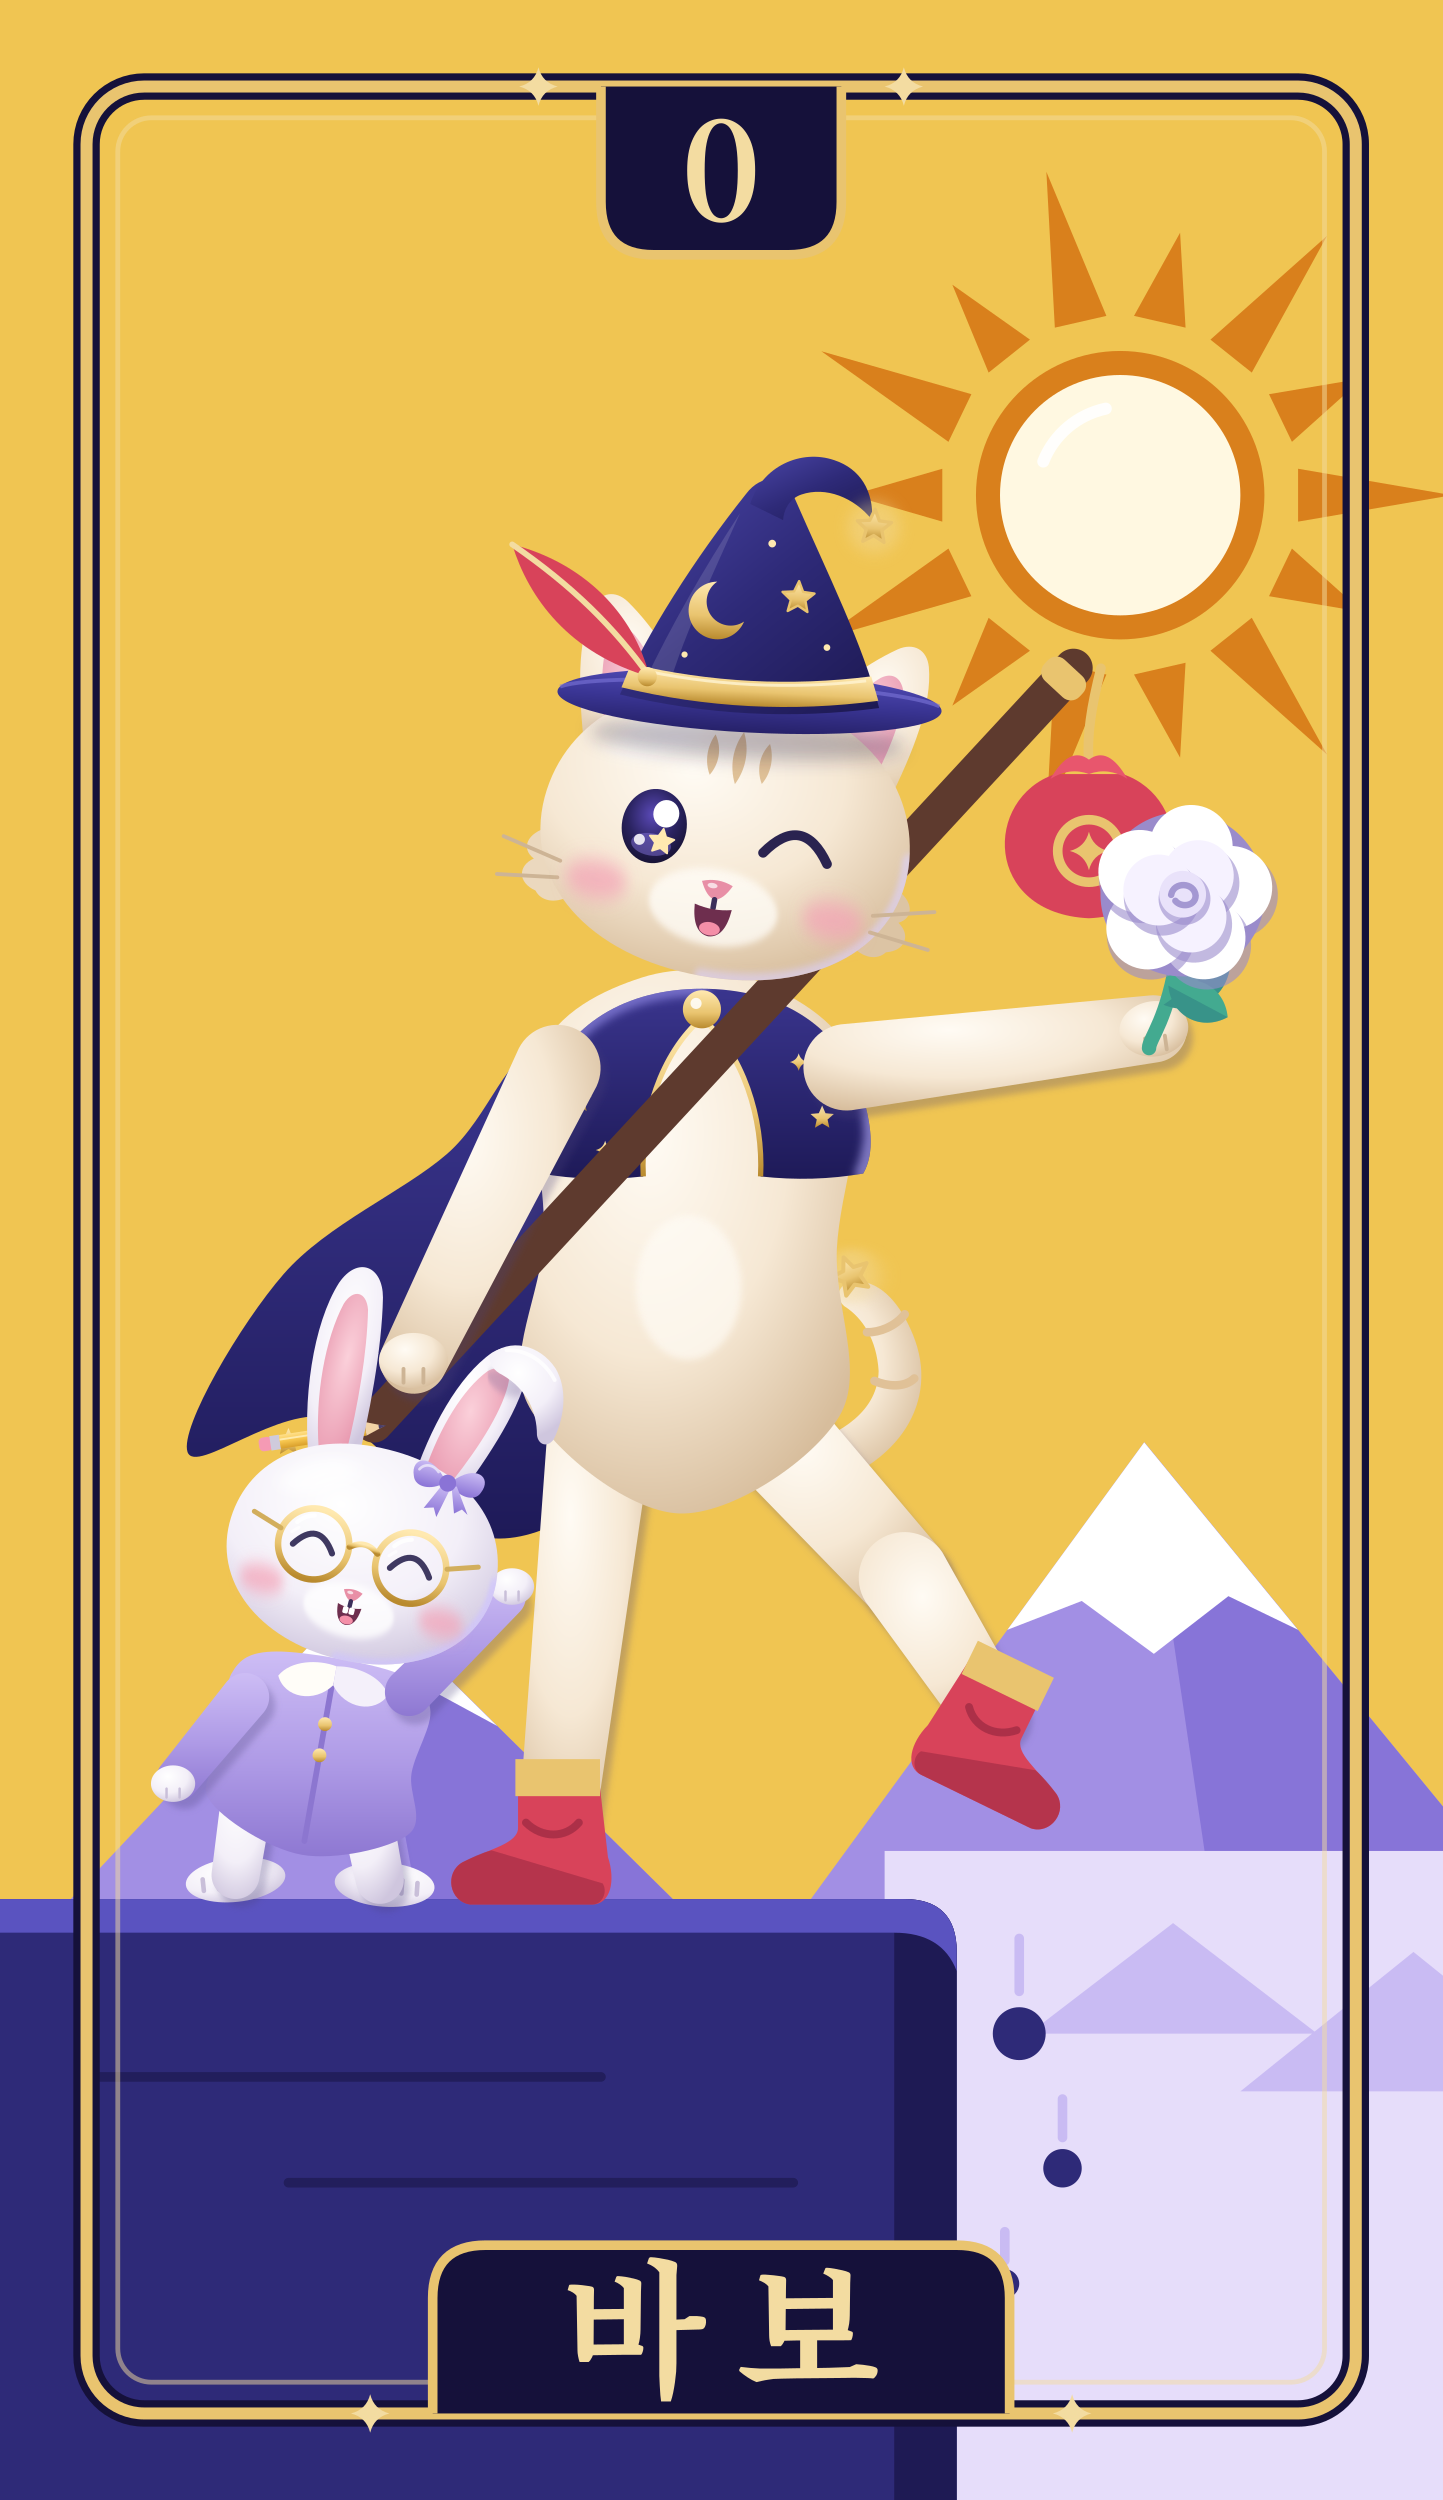
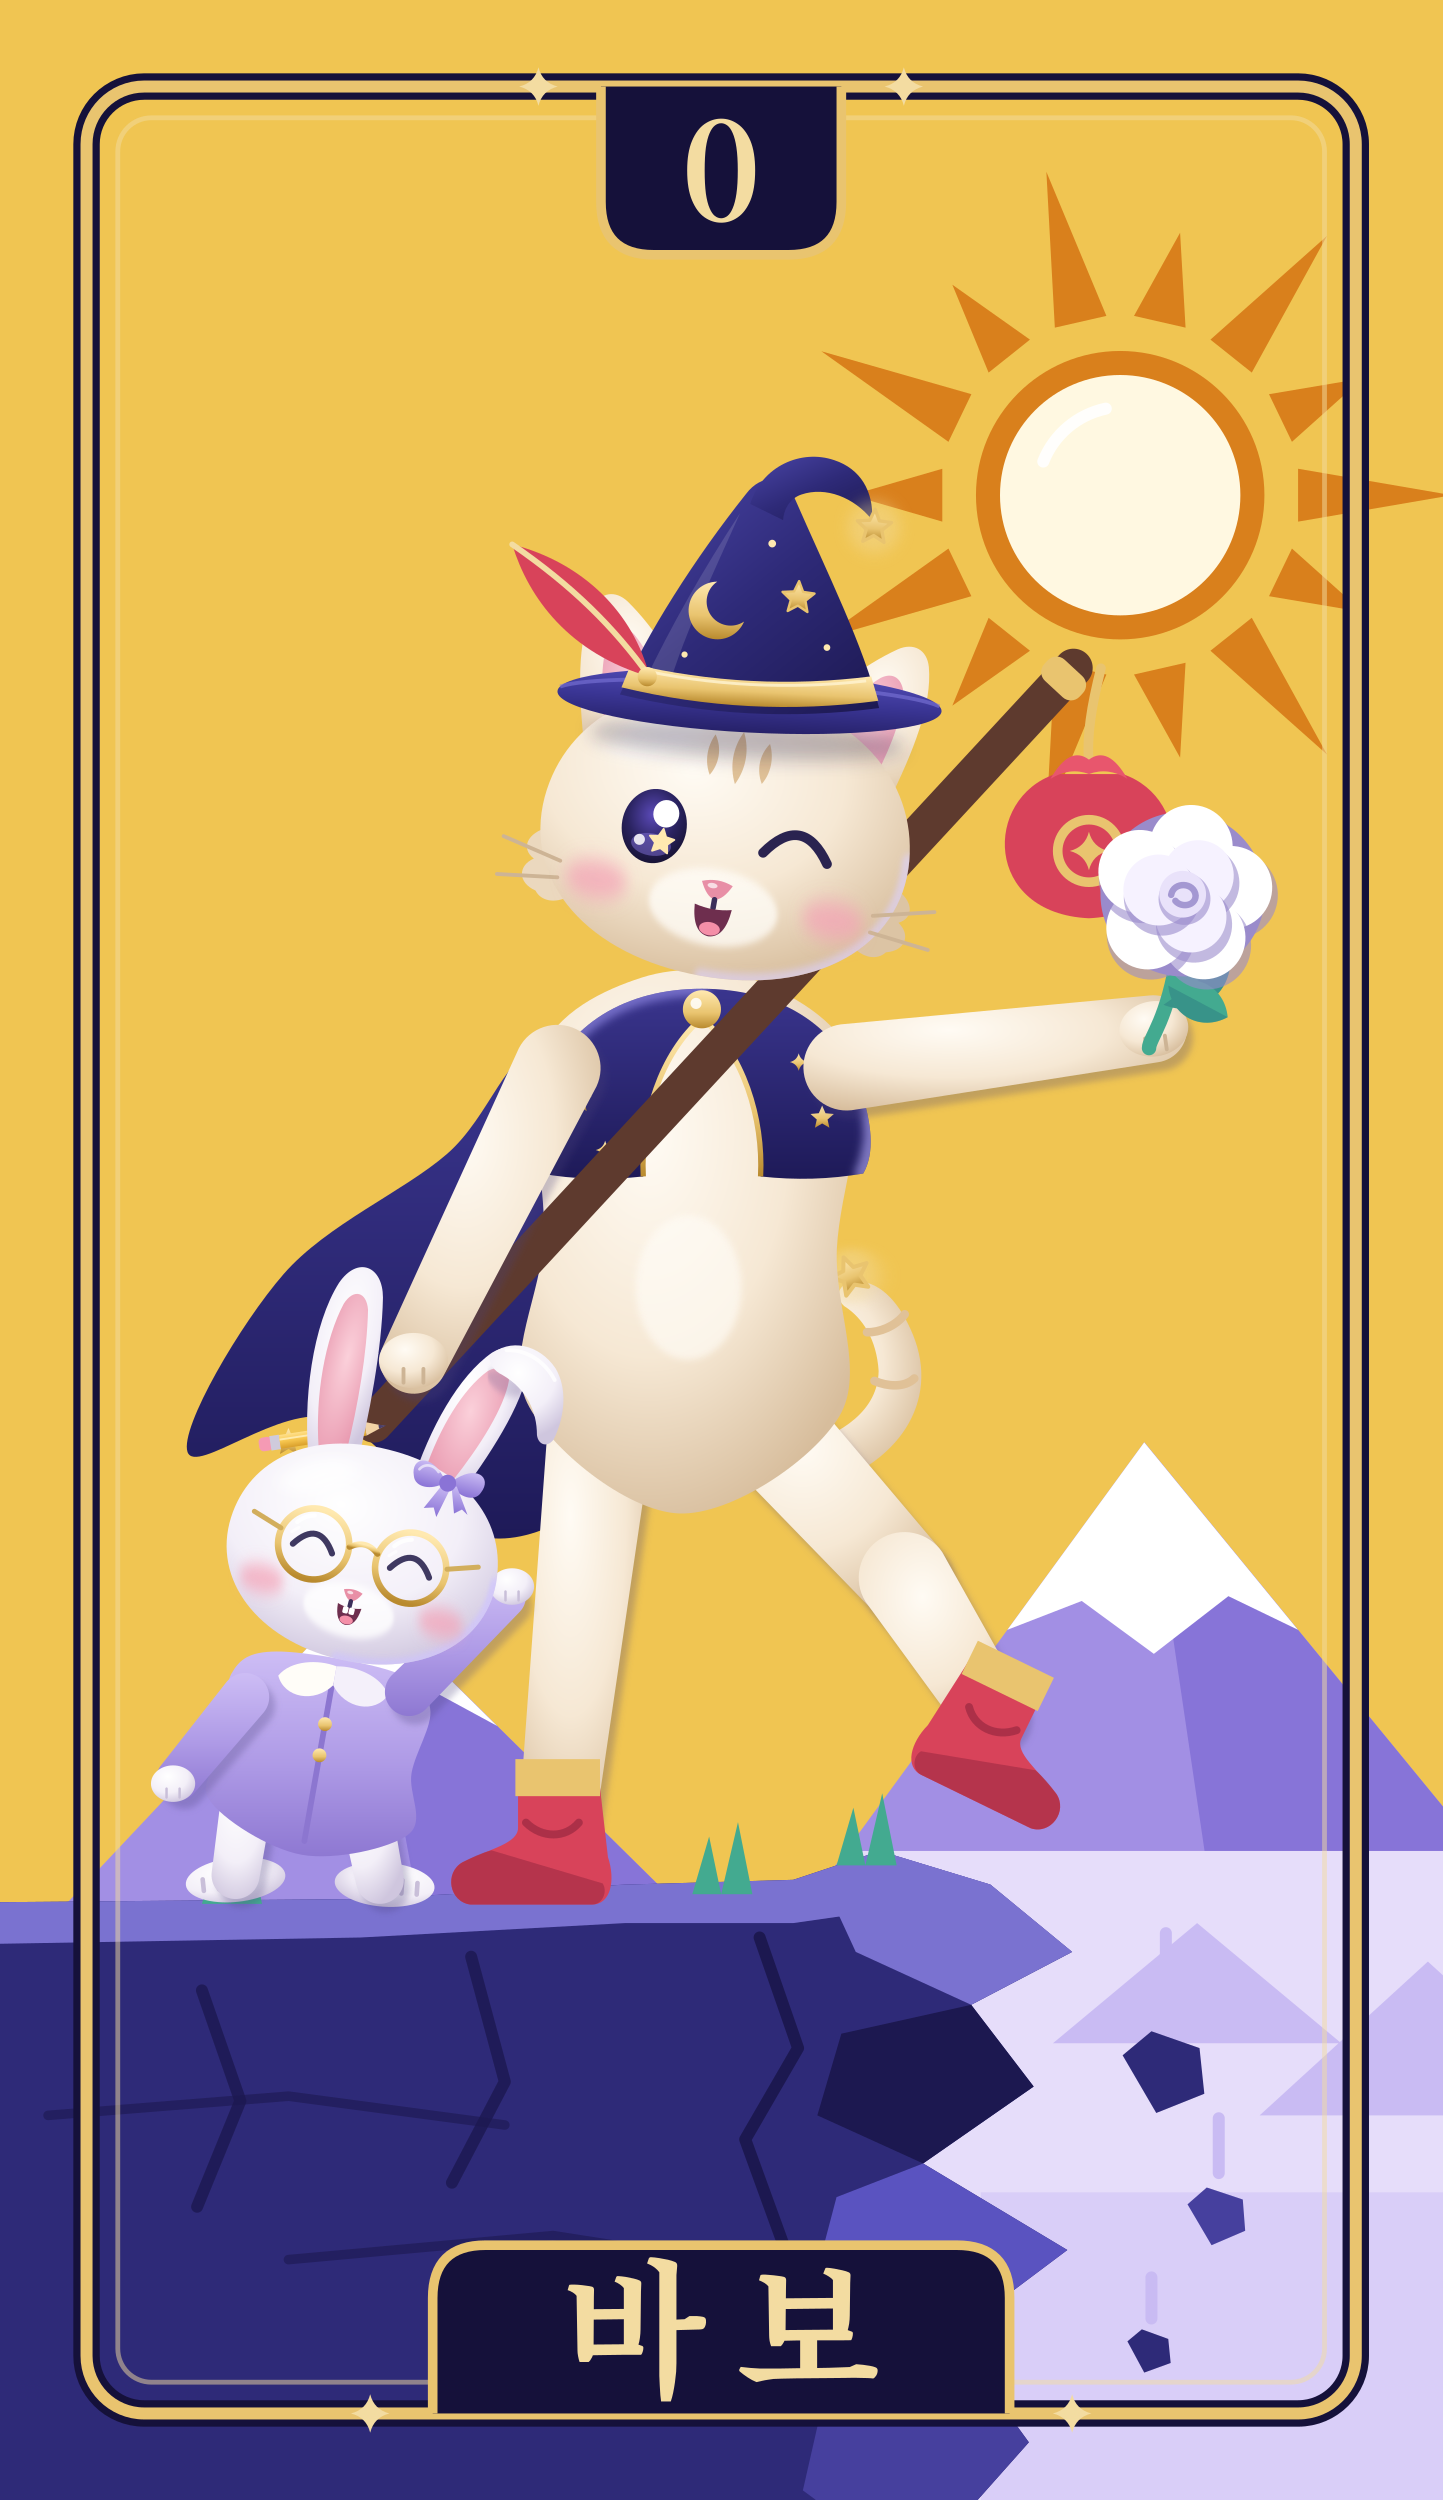
<svg xmlns="http://www.w3.org/2000/svg" viewBox="0 0 600 1040" width="600" height="1040" role="img" aria-labelledby="t d">
  <defs>
    <radialGradient id="sl-cat-fur" cx="38%" cy="30%" r="75%">
      <stop offset="0" stop-color="#FFFBF4" />
      <stop offset=".55" stop-color="#F6E8D4" />
      <stop offset="1" stop-color="#D7BD9C" />
    </radialGradient>
    <radialGradient id="sl-rabbit-fur" cx="38%" cy="30%" r="75%">
      <stop offset="0" stop-color="#FFFFFF" />
      <stop offset=".6" stop-color="#F3EFF8" />
      <stop offset="1" stop-color="#CFC6DE" />
    </radialGradient>
    <radialGradient id="sl-ear" cx="50%" cy="40%" r="70%">
      <stop offset="0" stop-color="#FBD0DA" />
      <stop offset="1" stop-color="#E99BB1" />
    </radialGradient>
    <radialGradient id="sl-iris" cx="45%" cy="35%" r="70%">
      <stop offset="0" stop-color="#5B4AB8" />
      <stop offset=".55" stop-color="#2A2360" />
      <stop offset="1" stop-color="#15112F" />
    </radialGradient>
    <linearGradient id="sl-gold" x1="0" y1="0" x2="0" y2="1">
      <stop offset="0" stop-color="#FFE9B0" />
      <stop offset=".6" stop-color="#E9C46F" />
      <stop offset="1" stop-color="#B98A2E" />
    </linearGradient>
    <linearGradient id="sl-hat" x1="0" y1="0" x2="1" y2="1">
      <stop offset="0" stop-color="#4B46A8" />
      <stop offset=".5" stop-color="#2E2A78" />
      <stop offset="1" stop-color="#1C1850" />
    </linearGradient>
    <linearGradient id="sl-brim" x1="0" y1="0" x2="0" y2="1">
      <stop offset="0" stop-color="#524CB6" />
      <stop offset=".5" stop-color="#3A3594" />
      <stop offset="1" stop-color="#262169" />
    </linearGradient>
    <linearGradient id="sl-cape" x1="0" y1="0" x2="0" y2="1">
      <stop offset="0" stop-color="#3A358E" />
      <stop offset="1" stop-color="#1E1A58" />
    </linearGradient>
    <linearGradient id="sl-card" x1="0" y1="0" x2="1" y2="1">
      <stop offset="0" stop-color="#B9A8EC" />
      <stop offset=".5" stop-color="#9C87DE" />
      <stop offset="1" stop-color="#7D66C8" />
    </linearGradient>
    <radialGradient id="sl-crystal" cx="40%" cy="34%" r="70%">
      <stop offset="0" stop-color="#FFFFFF" />
      <stop offset=".3" stop-color="#E9E1FF" />
      <stop offset=".72" stop-color="#A996F0" />
      <stop offset="1" stop-color="#6553C0" />
    </radialGradient>
    <linearGradient id="sl-cardigan" x1="0" y1="0" x2="0" y2="1">
      <stop offset="0" stop-color="#CDBDF5" />
      <stop offset=".55" stop-color="#AE9AE6" />
      <stop offset="1" stop-color="#8E78D2" />
    </linearGradient>
    <linearGradient id="sl-ribbon" x1="0" y1="0" x2="0" y2="1">
      <stop offset="0" stop-color="#C9BAF3" />
      <stop offset="1" stop-color="#8A73D6" />
    </linearGradient>
    <linearGradient id="sl-page" x1="0" y1="0" x2="1" y2="0">
      <stop offset="0" stop-color="#FFFDF7" />
      <stop offset="1" stop-color="#EDE2CB" />
    </linearGradient>
    <linearGradient id="sl-page-r" x1="0" y1="0" x2="1" y2="0">
      <stop offset="0" stop-color="#EADFC6" />
      <stop offset="1" stop-color="#FFFCF4" />
    </linearGradient>
    <linearGradient id="sl-pencil" x1="0" y1="0" x2="0" y2="1">
      <stop offset="0" stop-color="#FFE08A" />
      <stop offset=".5" stop-color="#F6C54E" />
      <stop offset="1" stop-color="#D99F2B" />
    </linearGradient>
    <linearGradient id="sl-navy" x1="0" y1="0" x2="0" y2="1">
      <stop offset="0" stop-color="#4553A2" />
      <stop offset=".5" stop-color="#2E3A78" />
      <stop offset="1" stop-color="#1F2858" />
    </linearGradient>
    <linearGradient id="sl-durumagi" x1="0" y1="0" x2="0" y2="1">
      <stop offset="0" stop-color="#5563BA" />
      <stop offset=".45" stop-color="#3B4892" />
      <stop offset=".8" stop-color="#2E3A78" />
      <stop offset="1" stop-color="#28336C" />
    </linearGradient>
    <linearGradient id="sl-jeogori" x1="0" y1="0" x2="0" y2="1">
      <stop offset="0" stop-color="#FFE4EB" />
      <stop offset=".6" stop-color="#F8C3D1" />
      <stop offset="1" stop-color="#EAA0B6" />
    </linearGradient>
    <linearGradient id="sl-goreum" x1="0" y1="0" x2="0" y2="1">
      <stop offset="0" stop-color="#EE6677" />
      <stop offset="1" stop-color="#BF3A50" />
    </linearGradient>
    <radialGradient id="sl-pouch" cx="40%" cy="35%" r="75%">
      <stop offset="0" stop-color="#F47C88" />
      <stop offset=".6" stop-color="#D8435A" />
      <stop offset="1" stop-color="#A82D44" />
    </radialGradient>
    <linearGradient id="sl-scroll" x1="0" y1="0" x2="0" y2="1">
      <stop offset="0" stop-color="#FFF9EA" />
      <stop offset=".6" stop-color="#F1E4C6" />
      <stop offset="1" stop-color="#D9C59C" />
    </linearGradient>
    <linearGradient id="sl-bamboo" x1="0" y1="0" x2="1" y2="0">
      <stop offset="0" stop-color="#E6CB8E" />
      <stop offset=".5" stop-color="#C9A45E" />
      <stop offset="1" stop-color="#9E7B3C" />
    </linearGradient>
    <pattern id="sl-saekdong" patternUnits="userSpaceOnUse" width="60" height="35" x="-30" y="0">
      <rect y="0" width="60" height="7" fill="#EC5B5E" />
      <rect y="7" width="60" height="7" fill="#F8CD50" />
      <rect y="14" width="60" height="7" fill="#5FB887" />
      <rect y="21" width="60" height="7" fill="#5B88DE" />
      <rect y="28" width="60" height="7" fill="#F49AC0" />
    </pattern>
    <linearGradient id="sl-tube" x1="0" y1="0" x2="1" y2="0">
      <stop offset="0" stop-color="#1A1440" stop-opacity=".16" />
      <stop offset=".32" stop-color="#FFFFFF" stop-opacity=".2" />
      <stop offset=".6" stop-color="#FFFFFF" stop-opacity="0" />
      <stop offset="1" stop-color="#1A1440" stop-opacity=".3" />
    </linearGradient>
    <clipPath id="sl-clip-cat-head">
      <path d="M150 100C194 100 224 124 227 158C230 194 198 220 150 220C102 220 70 194 73 158C76 124 106 100 150 100Z" />
    </clipPath>
    <clipPath id="sl-clip-rabbit-head">
      <path d="M150 110C192 110 219 132 221 164C223 198 192 222 150 222C108 222 77 198 79 164C81 132 108 110 150 110Z" />
    </clipPath>
    <clipPath id="sl-clip-cape">
      <path d="M150 224C124 224 104 236 96 258C92 270 91 280 95 287Q112 290 130 288C129 268 136 246 150 234Z" />
      <path d="M150 224C176 224 196 236 204 258C208 270 209 280 205 287Q188 290 170 288C171 268 164 246 150 234Z" />
    </clipPath>
    <clipPath id="sl-clip-durumagi">
      <path d="M150 217C121 217 107 233 101 254C97 267 91 278 86 286Q150 294 214 286C209 278 203 267 199 254C193 233 179 217 150 217Z" />
    </clipPath>
    <filter id="sl-soft" x="-50%" y="-50%" width="200%" height="200%">
      <feGaussianBlur stdDeviation="6" />
    </filter>
    <filter id="sl-blush" x="-50%" y="-50%" width="200%" height="200%">
      <feGaussianBlur stdDeviation="3.5" />
    </filter>
    <filter id="sl-glow" x="-60%" y="-60%" width="220%" height="220%">
      <feGaussianBlur stdDeviation="3" />
    </filter>
    <filter id="sl-blur" x="-50%" y="-50%" width="200%" height="200%">
      <feGaussianBlur stdDeviation="1.4" />
    </filter>
  </defs>
  <rect x="-80" y="-80" width="760" height="1200" fill="#F0C552" />
  <g class="sym" data-sym="sun" data-rank="1">
    <g transform="translate(466 206)">
      <path transform="rotate(0)" d="M74 -11L138 0L74 11Z" fill="#D9801C" />
      <path transform="rotate(25.71429)" d="M74 -11L112 0L74 11Z" fill="#D9801C" />
      <path transform="rotate(51.42857)" d="M74 -11L138 0L74 11Z" fill="#D9801C" />
      <path transform="rotate(77.14286)" d="M74 -11L112 0L74 11Z" fill="#D9801C" />
      <path transform="rotate(102.8571)" d="M74 -11L138 0L74 11Z" fill="#D9801C" />
      <path transform="rotate(128.5714)" d="M74 -11L112 0L74 11Z" fill="#D9801C" />
      <path transform="rotate(154.2857)" d="M74 -11L138 0L74 11Z" fill="#D9801C" />
      <path transform="rotate(180)" d="M74 -11L112 0L74 11Z" fill="#D9801C" />
      <path transform="rotate(205.7143)" d="M74 -11L138 0L74 11Z" fill="#D9801C" />
      <path transform="rotate(231.4286)" d="M74 -11L112 0L74 11Z" fill="#D9801C" />
      <path transform="rotate(257.1429)" d="M74 -11L138 0L74 11Z" fill="#D9801C" />
      <path transform="rotate(282.8571)" d="M74 -11L112 0L74 11Z" fill="#D9801C" />
      <path transform="rotate(308.5714)" d="M74 -11L138 0L74 11Z" fill="#D9801C" />
      <path transform="rotate(334.2857)" d="M74 -11L112 0L74 11Z" fill="#D9801C" />
      <circle r="60" fill="#D9801C" />
      <circle r="50" fill="#FFF8E1" />
      <path d="M-32 -14A36 36 0 0 1 -6 -36" stroke="#fff" stroke-width="5" stroke-linecap="round" fill="none" opacity=".9" />
    </g>
  </g>
  <g class="sym" data-sym="peaks" data-rank="3">
    <path d="M330 800L476 600L640 800Z" fill="#A28FE4" />
    <path d="M476 600L640 800H505.52Z" fill="#8774D8" />
    <path d="M476 600L539.96 678L511 664L480 688L450 666L419.06 678Z" fill="#FFFFFF" />
    <path d="M20 800L150 662L290 800Z" fill="#A28FE4" />
    <path d="M150 662L290 800H175.2Z" fill="#8774D8" />
    <path d="M150 662L206.812 718L181 704L154 728L126 706L97.246 718Z" fill="#FFFFFF" />
  </g>
-   <path d="M368 770H680V1200H368Z" fill="#E6DDFA" />
-   <path d="M428 846L488 800L548 846ZM516 870L588 812L660 870Z" fill="#C9BBF3" />
+   <path d="M358 770H680V1200H358Z" fill="#E6DDFA" />
+   <path d="M408 912H680V1200H408Z" fill="#D9CEF8" />
+   <path d="M438 850L498 800L558 850ZM524 880L594 816L664 880Z" fill="#C9BBF3" />
  <g class="sym" data-sym="cliff-edge" data-rank="1">
-     <path d="M-80 790H376Q398 790 398 812V1200H-80Z" fill="#2E2A78" />
-     <path d="M376 790Q398 790 398 812V1200H372V796Z" fill="#1C1850" opacity=".9" />
-     <path d="M-80 790H376Q398 790 398 812V820Q392 804 372 804H-80Z" fill="#5A53C0" />
-     <path d="M40 864H250M120 908H330" stroke="#1C1850" stroke-width="4" stroke-linecap="round" opacity=".7" />
-     <path d="M424 806.4V828.4" stroke="#C9BBF3" stroke-width="4" stroke-linecap="round" />
-     <circle cx="424" cy="846" r="11" fill="#2E2A78" />
-     <path d="M442 873.2V889.2" stroke="#C9BBF3" stroke-width="4" stroke-linecap="round" />
-     <circle cx="442" cy="902" r="8" fill="#2E2A78" />
-     <path d="M418 928.4V940.4" stroke="#C9BBF3" stroke-width="4" stroke-linecap="round" />
-     <circle cx="418" cy="950" r="6" fill="#2E2A78" />
+     <path d="M-80 792L150 790L260 784L330 782L366 770L412 784L446 812L404 834L430 868L384 900L444 936L396 972L428 1016L380 1070L404 1200L-80 1200Z" fill="#2E2A78" />
+     <path d="M366 770L412 784L446 812L404 834L356 812L344 786Z" fill="#7A72D0" />
+     <path d="M404 834L430 868L384 900L340 880L350 846Z" fill="#1C1850" />
+     <path d="M384 900L444 936L396 972L338 952L348 914Z" fill="#5A53C0" />
+     <path d="M396 972L428 1016L380 1070L334 1036L344 992Z" fill="#46409E" />
+     <path d="M-80 792L150 790L260 784L330 782L366 770L412 784L446 812L420 810L372 794L330 800L260 800L150 806L-80 810Z" fill="#7A72D0" />
+     <path d="M316 806L332 852L310 890L326 934" stroke="#1C1850" stroke-width="5" stroke-linecap="round" stroke-linejoin="round" fill="none" />
+     <path d="M196 814L210 866L188 908M84 828L100 874L82 918" stroke="#1C1850" stroke-width="5" stroke-linecap="round" stroke-linejoin="round" fill="none" opacity=".8" />
+     <path d="M20 880L120 872L210 884M120 940L230 930L320 944" stroke="#1C1850" stroke-width="4" stroke-linecap="round" stroke-linejoin="round" fill="none" opacity=".6" />
+     <path d="M84 792L91 768L96 792L103 762L109 792Z" fill="#43AA90" />
+     <path d="M288 788L295 764L300 788L307 758L313 788Z" fill="#43AA90" />
+     <path d="M348 776L355 752L360 776L367 746L373 776Z" fill="#43AA90" />
+     <path d="M485 804.2V836.5" stroke="#C9BBF3" stroke-width="5" stroke-linecap="round" />
+     <path d="M467 855L479 845L499 852L501 871L481 879Z" fill="#2E2A78" />
+     <path d="M507 881.2V904" stroke="#C9BBF3" stroke-width="5" stroke-linecap="round" />
+     <path d="M494 917L502 910L517 915L518 928L504 934Z" fill="#46409E" />
+     <path d="M479 947.4V964.5" stroke="#C9BBF3" stroke-width="5" stroke-linecap="round" />
+     <path d="M469 974L475 969L486 973L487 983L476 987Z" fill="#2E2A78" />
  </g>
  <g class="sym" data-sym="actor" data-rank="1">
    <g transform="translate(338 620) rotate(-22) scale(1.05) translate(-194 -282)">
      <g>
        <path d="M194 282C230 286 254 268 254 240C254 226 250 216 242 212C236 209 230 213 233 219C238 226 240 236 236 248C230 262 214 266 194 264Z" fill="url(#sl-cat-fur)" />
        <path d="M237.5 232C242 234 249 234 254 231M233 251C237 255 243 258 248 256" stroke="#E0C197" stroke-width="3.4" stroke-linecap="round" fill="none" />
        <g>
          <circle cx="240" cy="209" r="11" fill="#F3DCA1" opacity=".45" filter="url(#sl-glow)" />
          <path d="M240 201L242.16 206.02L247.61 206.53L243.5 210.14L244.7 215.47L240 212.68L235.3 215.47L236.5 210.14L232.39 206.53L237.84 206.02Z" fill="url(#sl-gold)" stroke="#E9C46F" stroke-width="1.6" stroke-linejoin="round" />
        </g>
      </g>
    </g>
    <path d="M226 436C211 436 204 464.33 186 480C168 495.67 136 509.33 118 530C100 550.67 74.67 594 78 604C81.33 614 116.67 584 138 590C159.33 596 184.33 639 206 640C227.67 641 256.33 622.67 268 596C279.67 569.33 283 506.67 276 480C269 453.33 241 436 226 436Z" fill="url(#sl-cape)" />
    <path d="M148 556L150.7 562.28L157.51 562.91L152.37 567.42L153.88 574.09L148 570.6L142.12 574.09L143.63 567.42L138.49 562.91L145.3 562.28Z" fill="url(#sl-gold)" />
    <path d="M204 512L206.16 517.02L211.61 517.53L207.5 521.14L208.7 526.47L204 523.68L199.3 526.47L200.5 521.14L196.39 517.53L201.84 517.02Z" fill="url(#sl-gold)" />
    <path d="M120 594L121.62 597.77L125.71 598.15L122.62 600.85L123.53 604.85L120 602.76L116.47 604.85L117.38 600.85L114.29 598.15L118.38 597.77Z" fill="url(#sl-gold)" />
    <path d="M228.13 589.6L216.1 754.25A16 16 0 0 0 247.9 757.75L271.87 594.4A22 22 0 0 0 228.13 589.6Z" fill="#4A3F7A" opacity=".28" transform="translate(2.5 3.5)" filter="url(#sl-blur)" />
    <path d="M228.13 589.6L216.1 754.25A16 16 0 0 0 247.9 757.75L271.87 594.4A22 22 0 0 0 228.13 589.6Z" fill="url(#sl-cat-fur)" />
    <g transform="translate(232 756) rotate(0) scale(-1.1 1.1)">
      <path d="M-15 -20H15V4C15 10 26 12 36 17C43 21 41 32 33 33H-13C-20 33 -22 24 -19 15Z" fill="#D8435A" />
      <path d="M-13 33H33C41 32 43 21 36 17C32 15 29 13.5 25 12.5L-17 25C-19 28 -17 33 -13 33Z" fill="#9E2A42" opacity=".6" />
      <path d="M-16 -22H16V-8H-16Z" fill="#E9C46F" />
      <path d="M-8 2C-3 8 6 8 12 2" stroke="#9E2A42" stroke-width="3" stroke-linecap="round" fill="none" opacity=".75" />
    </g>
    <g class="sym" data-sym="lifted-foot" data-rank="1">
      <path d="M301.7 606.77L361.92 668.76A19 19 0 0 0 390.08 643.24L334.3 577.23A22 22 0 0 0 301.7 606.77Z" fill="#4A3F7A" opacity=".28" transform="translate(2.5 3.5)" filter="url(#sl-blur)" />
      <path d="M301.7 606.77L361.92 668.76A19 19 0 0 0 390.08 643.24L334.3 577.23A22 22 0 0 0 301.7 606.77Z" fill="url(#sl-cat-fur)" />
      <path d="M360.02 666.27L399.38 720.11A15 15 0 0 0 424.62 703.89L391.98 645.73A19 19 0 0 0 360.02 666.27Z" fill="#4A3F7A" opacity=".28" transform="translate(2.5 3.5)" filter="url(#sl-blur)" />
      <path d="M360.02 666.27L399.38 720.11A15 15 0 0 0 424.62 703.89L391.98 645.73A19 19 0 0 0 360.02 666.27Z" fill="url(#sl-cat-fur)" />
      <g transform="translate(412 712) rotate(26) scale(1.1 1.1)">
        <path d="M-15 -20H15V4C15 10 26 12 36 17C43 21 41 32 33 33H-13C-20 33 -22 24 -19 15Z" fill="#D8435A" />
        <path d="M-13 33H33C41 32 43 21 36 17C32 15 29 13.5 25 12.5L-17 25C-19 28 -17 33 -13 33Z" fill="#9E2A42" opacity=".6" />
        <path d="M-16 -22H16V-8H-16Z" fill="#E9C46F" />
        <path d="M-8 2C-3 8 6 8 12 2" stroke="#9E2A42" stroke-width="3" stroke-linecap="round" fill="none" opacity=".75" />
      </g>
    </g>
    <path d="M316.82 408.82C331.73 415.11 351.12 425.98 356.34 444.41C361.56 462.83 349.34 495.27 348.14 519.39C346.95 543.51 360.14 570.76 349.18 589.12C338.22 607.49 304.05 630.52 282.4 629.6C260.75 628.68 228.66 602.83 219.3 583.6C209.94 564.36 225.4 538.34 226.26 514.21C227.12 490.07 217.69 456.71 224.46 438.79C231.23 420.88 251.47 411.69 266.86 406.7C282.26 401.7 301.9 402.54 316.82 408.82Z" fill="url(#sl-cat-fur)" />
    <ellipse cx="286.4" cy="535.6" rx="22" ry="30" fill="#FFFDF8" opacity=".6" filter="url(#sl-blur)" />
    <g transform="translate(292 411.32) rotate(0) scale(1.22) translate(-150 -224)">
      <g>
        <path d="M150 224C124 224 104 236 96 258C92 270 91 280 95 287Q112 290 130 288C129 268 136 246 150 234Z" fill="url(#sl-cape)" />
        <path d="M150 224C176 224 196 236 204 258C208 270 209 280 205 287Q188 290 170 288C171 268 164 246 150 234Z" fill="url(#sl-cape)" />
        <g clip-path="url(#sl-clip-cape)">
          <path d="M96 258C104 236 124 224 150 224" stroke="#9C94F0" stroke-width="5" stroke-linecap="round" fill="none" opacity="0.6" filter="url(#sl-blur)" />
        </g>
        <g clip-path="url(#sl-clip-cape)">
          <path d="M196 238C202 246 209 262 208 276C207 282 206 285 205 287" stroke="#B9B0FF" stroke-width="6" stroke-linecap="round" fill="none" opacity="0.6" filter="url(#sl-blur)" />
        </g>
        <path d="M150 234C136 246 129 268 130 288M150 234C164 246 171 268 170 288" stroke="url(#sl-gold)" stroke-width="1.8" fill="none" />
        <g fill="url(#sl-gold)">
          <path d="M108 257.4L109.24 260.29L112.37 260.58L110.01 262.65L110.7 265.72L108 264.12L105.3 265.72L105.99 262.65L103.63 260.58L106.76 260.29Z" />
          <path d="M191 263.8L192.14 266.44L194.99 266.7L192.84 268.6L193.47 271.4L191 269.93L188.53 271.4L189.16 268.6L187.01 266.7L189.86 266.44Z" />
          <path d="M117 275.8Q117.64 278.36 120.2 279Q117.64 279.64 117 282.2Q116.36 279.64 113.8 279Q116.36 278.36 117 275.8Z" />
          <path d="M183 246Q183.6 248.4 186 249Q183.6 249.6 183 252Q182.4 249.6 180 249Q182.4 248.4 183 246Z" />
        </g>
        <circle cx="150" cy="231" r="6.5" fill="url(#sl-gold)" />
        <circle cx="148" cy="229" r="1.9" fill="#fff" opacity=".85" />
      </g>
    </g>
  </g>
  <g class="sym" data-sym="bundle-staff" data-rank="1">
    <g transform="translate(150 598) rotate(-47.19)">
      <rect x="0" y="-8" width="444.4" height="16" rx="8" fill="#5E3A2E" />
      <rect x="424.4" y="-10" width="12" height="20" rx="5" fill="#E9C46F" />
    </g>
  </g>
  <g class="sym" data-sym="actor" data-rank="1">
    <path d="M215.85 436.06L159.44 559.82A14 14 0 0 0 184.56 572.18L248.15 451.94A18 18 0 0 0 215.85 436.06Z" fill="#4A3F7A" opacity=".28" transform="translate(2.5 3.5)" filter="url(#sl-blur)" />
    <path d="M215.85 436.06L159.44 559.82A14 14 0 0 0 184.56 572.18L248.15 451.94A18 18 0 0 0 215.85 436.06Z" fill="url(#sl-cat-fur)" />
    <g transform="translate(172 566) rotate(0) scale(1.15) translate(0 0)">
      <g>
        <ellipse cx="0" cy="0" rx="12.5" ry="10" fill="url(#sl-cat-fur)" />
        <path d="M-3.6 3v5M3.6 3v5" stroke="#CDB495" stroke-width="1.4" stroke-linecap="round" />
      </g>
    </g>
  </g>
  <g class="sym" data-sym="actor" data-rank="1">
    <g transform="translate(292 404) rotate(10) scale(1) translate(-150 -218)">
      <g>
        <path d="M86 136C79 112 75 92 79 77C81 70 87 68 93 72C106 81 119 95 127 110Z" fill="url(#sl-cat-fur)" />
        <path d="M93 126C88 110 86 97 88 88C90 83 94 82 98 85C106 92 112 101 117 111Z" fill="url(#sl-ear)" />
      </g>
      <g transform="matrix(-1 0 0 1 300 0)">
        <g>
          <path d="M86 136C79 112 75 92 79 77C81 70 87 68 93 72C106 81 119 95 127 110Z" fill="url(#sl-cat-fur)" />
          <path d="M93 126C88 110 86 97 88 88C90 83 94 82 98 85C106 92 112 101 117 111Z" fill="url(#sl-ear)" />
        </g>
      </g>
      <g>
        <path d="M77 170C68 174 67 181 73 184C67 188 68 195 76 197C79 201 85 201 90 197Z" fill="#EBD8BE" />
        <path d="M223 170C232 174 233 181 227 184C233 188 232 195 224 197C221 201 215 201 210 197Z" fill="#DCC4A4" />
        <path d="M150 100C194 100 224 124 227 158C230 194 198 220 150 220C102 220 70 194 73 158C76 124 106 100 150 100Z" fill="url(#sl-cat-fur)" />
        <ellipse cx="116" cy="124" rx="22" ry="9" transform="rotate(-28 116 124)" fill="#fff" opacity=".5" filter="url(#sl-blush)" />
        <g clip-path="url(#sl-clip-cat-head)">
          <path d="M227 158C230 194 198 220 150 220" stroke="#DCD2FF" stroke-width="6" stroke-linecap="round" fill="none" opacity="0.6" filter="url(#sl-blur)" />
        </g>
        <g fill="#E0C197">
          <path d="M150 117C153.5 124 153.5 132 150 139C146.5 132 146.5 124 150 117Z" />
          <path d="M138.5 120C142.3 125.5 142 132 139 137C136 132 135.8 125.5 138.5 120Z" />
          <path d="M161.5 120C157.7 125.5 158 132 161 137C164 132 164.2 125.5 161.5 120Z" />
        </g>
        <ellipse cx="150" cy="191" rx="27" ry="16" fill="#FFFDF8" opacity=".75" filter="url(#sl-blur)" />
        <path d="M84 183L59 177M84 190L59 193M216 183L241 177M216 190L241 193" stroke="#CDB495" stroke-width="1.6" stroke-linecap="round" />
        <g>
          <ellipse cx="100" cy="188" rx="13" ry="8" fill="#F4A3B7" opacity="0.72" filter="url(#sl-blush)" />
          <ellipse cx="200" cy="188" rx="13" ry="8" fill="#F4A3B7" opacity="0.72" filter="url(#sl-blush)" />
          <ellipse cx="120" cy="162" rx="13.5" ry="15.5" fill="url(#sl-iris)" />
          <ellipse cx="120" cy="169.75" rx="8.37" ry="4.65" fill="#8C7BE6" opacity=".45" />
          <ellipse cx="124.05" cy="156.11" rx="5.4" ry="5.74" fill="#fff" />
          <circle cx="114.87" cy="168.51" r="2.3" fill="#fff" opacity=".85" />
          <path d="M124.05 162.49L125.64 165.71L129.19 166.22L126.62 168.72L127.22 172.26L124.05 170.59L120.88 172.26L121.48 168.72L118.91 166.22L122.46 165.71Z" fill="#FFE9B0" stroke="#FFE9B0" stroke-width=".8" stroke-linejoin="round" />
          <path d="M166.5 165.1Q180 145.73 193.5 165.1" stroke="#2A2350" stroke-width="4.05" stroke-linecap="round" fill="none" />
          <path d="M143.5 181Q150 178.4 156.5 181Q153.57 187.18 150 187.83Q146.43 187.18 143.5 181Z" fill="#E88FA6" />
          <ellipse cx="148.18" cy="182.17" rx="2.08" ry="1.11" fill="#fff" opacity=".7" />
          <path d="M150 187.83V191.33" stroke="#3B2F5A" stroke-width="2.3" stroke-linecap="round" fill="none" />
          <path d="M142.18 190.83Q150 192.83 157.82 190.83Q156.9 202.83 150 203.29Q143.1 202.83 142.18 190.83Z" fill="#6E2E4E" />
          <ellipse cx="150" cy="200.07" rx="4.37" ry="2.76" fill="#F48FA8" />
        </g>
      </g>
      <g>
        <g transform="rotate(-7 150 104)">
          <ellipse cx="150" cy="120" rx="66" ry="8" fill="#1A1440" opacity=".28" filter="url(#sl-blush)" />
          <ellipse cx="150" cy="104" rx="80" ry="13" fill="url(#sl-brim)" />
          <path d="M71 102C90 94 210 94 229 102" stroke="#7C75D8" stroke-width="1.6" fill="none" opacity=".6" />
          <path d="M96 104C106 78 124 46 144 18C150 9 160 9 164 18C180 50 196 78 204 104Q150 114 96 104Z" fill="url(#sl-hat)" />
          <path d="M106 98C116 74 128 50 142 26C132 52 122 76 116 100Z" fill="#fff" opacity=".13" />
          <path d="M146 22C150 6 166-2 180 2C191 5 197 14 197 26C189 17 177 13 167 17C162 19 160 24 160 28Z" fill="url(#sl-hat)" />
          <g>
            <circle cx="198" cy="29" r="11" fill="#F3DCA1" opacity=".4" filter="url(#sl-glow)" />
            <path d="M198 21.5L200.03 26.21L205.13 26.68L201.28 30.07L202.41 35.07L198 32.45L193.59 35.07L194.72 30.07L190.87 26.68L195.97 26.21Z" fill="url(#sl-gold)" stroke="#E9C46F" stroke-width="1.4" stroke-linejoin="round" />
          </g>
          <path d="M100 91Q150 100 200 91L203.5 101Q150 111 96.5 101Z" fill="url(#sl-gold)" />
          <path d="M102 93Q150 101 198 93" stroke="#FFF4D2" stroke-width="1.2" fill="none" opacity=".8" />
          <path d="M134 55a12 12 0 1 0 12 16a9.5 9.5 0 1 1-12-16z" fill="url(#sl-gold)" />
          <path d="M168 53L169.89 57.39L174.66 57.84L171.06 61L172.11 65.66L168 63.22L163.89 65.66L164.94 61L161.34 57.84L166.11 57.39Z" fill="url(#sl-gold)" stroke="#E9C46F" stroke-width="1" stroke-linejoin="round" />
          <circle cx="156" cy="38" r="1.6" fill="#FFE9B0" />
          <circle cx="181" cy="80" r="1.4" fill="#FFE9B0" />
          <circle cx="122" cy="86" r="1.3" fill="#FFE9B0" />
        </g>
      </g>
      <g transform="rotate(-7 150 104)">
        <path d="M108 96C100 70 78 50 48 44C56 66 74 88 108 96Z" fill="#D8435A" />
        <path d="M108 96C92 76 74 60 48 44" stroke="#F3DCA1" stroke-width="2.4" stroke-linecap="round" fill="none" />
        <circle cx="107" cy="96" r="4" fill="url(#sl-gold)" />
      </g>
    </g>
  </g>
  <g class="sym" data-sym="actor" data-rank="1">
    <path d="M354.23 461.86L481.74 441.89A14 14 0 0 0 478.26 414.11L349.77 426.14A18 18 0 0 0 354.23 461.86Z" fill="#4A3F7A" opacity=".28" transform="translate(2.5 3.5)" filter="url(#sl-blur)" />
    <path d="M354.23 461.86L481.74 441.89A14 14 0 0 0 478.26 414.11L349.77 426.14A18 18 0 0 0 354.23 461.86Z" fill="url(#sl-cat-fur)" />
    <g transform="translate(480 428) rotate(-8) scale(1.15) translate(0 0)">
      <g>
        <ellipse cx="0" cy="0" rx="12.5" ry="10" fill="url(#sl-cat-fur)" />
        <path d="M-3.6 3v5M3.6 3v5" stroke="#CDB495" stroke-width="1.4" stroke-linecap="round" />
      </g>
    </g>
  </g>
  <g class="sym" data-sym="bundle-staff" data-rank="1">
    <g transform="translate(458 284)">
      <path d="M0 -6C-4 10 -6 22 -5 34" stroke="#E9C46F" stroke-width="4" stroke-linecap="round" fill="none" />
      <g transform="translate(-5 34)">
        <path d="M-14 4C-44 14 -44 62 0 64C44 62 44 14 14 4Z" fill="#D8435A" />
        <path d="M-16 6Q-8 -8 0 -2Q8 -8 16 6Q8 1 0 4Q-8 1 -16 6Z" fill="#E8566D" />
        <circle cx="0" cy="36" r="13" fill="none" stroke="#E9C46F" stroke-width="4" />
        <path d="M0 28Q1.6 34.4 8 36Q1.6 37.6 0 44Q-1.6 37.6 -8 36Q-1.6 34.4 0 28Z" fill="#E9C46F" />
      </g>
    </g>
  </g>
  <g class="sym" data-sym="white-rose" data-rank="2">
    <path d="M490 396C486 424 478 432 478 436" stroke="#43AA90" stroke-width="6" stroke-linecap="round" fill="none" />
    <g transform="translate(484 418) rotate(-35)">
      <path d="M0 0C8.5 -12.92 25.5 -12.92 34 0C25.5 12.92 8.5 12.92 0 0Z" fill="#43AA90" />
      <path d="M0 0C8.5 12.92 25.5 12.92 34 0Z" fill="#23687A" opacity=".35" />
    </g>
    <g transform="translate(486 410) rotate(28)">
      <path d="M0 0C7 -10.64 21 -10.64 28 0C21 10.64 7 10.64 0 0Z" fill="#43AA90" />
      <path d="M0 0C7 10.64 21 10.64 28 0Z" fill="#23687A" opacity=".35" />
    </g>
    <g transform="translate(492 372) rotate(10) scale(1.8)">
      <circle r="19" fill="#9A8BCB" />
      <circle cx="1" cy="-9.6" r="10.2" fill="#9A8BCB" opacity=".6" />
      <circle cx="0" cy="-11.2" r="9.6" fill="#FFFFFF" />
      <circle cx="11.65" cy="-1.86" r="10.2" fill="#9A8BCB" opacity=".6" />
      <circle cx="10.65" cy="-3.46" r="9.6" fill="#FFFFFF" />
      <circle cx="7.58" cy="10.66" r="10.2" fill="#9A8BCB" opacity=".6" />
      <circle cx="6.58" cy="9.06" r="9.6" fill="#FFFFFF" />
      <circle cx="-5.58" cy="10.66" r="10.2" fill="#9A8BCB" opacity=".6" />
      <circle cx="-6.58" cy="9.06" r="9.6" fill="#FFFFFF" />
      <circle cx="-9.65" cy="-1.86" r="10.2" fill="#9A8BCB" opacity=".6" />
      <circle cx="-10.65" cy="-3.46" r="9.6" fill="#FFFFFF" />
      <circle cx="3.8" cy="-3.25" r="8.8" fill="#9A8BCB" opacity=".6" />
      <circle cx="2.8" cy="-4.85" r="8.2" fill="#F6F2FF" />
      <circle cx="3.8" cy="6.45" r="8.8" fill="#9A8BCB" opacity=".6" />
      <circle cx="2.8" cy="4.85" r="8.2" fill="#F6F2FF" />
      <circle cx="-4.6" cy="1.6" r="8.8" fill="#9A8BCB" opacity=".6" />
      <circle cx="-5.6" cy="0" r="8.2" fill="#F6F2FF" />
      <circle cx="0.6" cy="1" r="6" fill="#9A8BCB" opacity=".6" />
      <circle cx="0" cy="0" r="5.4" fill="#E9E2FA" />
      <path d="M-2.6 .6C-2.6 -2.6 2.2 -3.2 3 -.2C3.4 2.2 .2 3.2 -1.4 1.8" stroke="#8E7FC4" stroke-opacity=".75" stroke-width="1.5" stroke-linecap="round" fill="none" />
    </g>
  </g>
  <g class="sym" data-sym="companion" data-rank="2">
    <g transform="translate(98 782) rotate(-6) scale(0.8 0.8)">
      <ellipse rx="26" ry="11.5" fill="url(#sl-rabbit-fur)" />
      <path d="M-17 -2v6M-9 -3v7" stroke="#C9BFD9" stroke-width="2.4" stroke-linecap="round" />
    </g>
    <g transform="translate(160 784) rotate(4) scale(-0.8 0.8)">
      <ellipse rx="26" ry="11.5" fill="url(#sl-rabbit-fur)" />
      <path d="M-17 -2v6M-9 -3v7" stroke="#C9BFD9" stroke-width="2.4" stroke-linecap="round" />
    </g>
    <path d="M93.12 738.37L88.11 778.52A10 10 0 0 0 107.89 781.48L114.88 741.63A11 11 0 0 0 93.12 738.37Z" fill="#4A3F7A" opacity=".28" transform="translate(2.5 3.5)" filter="url(#sl-blur)" />
    <path d="M93.12 738.37L88.11 778.52A10 10 0 0 0 107.89 781.48L114.88 741.63A11 11 0 0 0 93.12 738.37Z" fill="url(#sl-rabbit-fur)" />
    <path d="M139.21 744.16L148.19 783.96A10 10 0 0 0 167.81 780.04L160.79 739.84A11 11 0 0 0 139.21 744.16Z" fill="#4A3F7A" opacity=".28" transform="translate(2.5 3.5)" filter="url(#sl-blur)" />
    <path d="M139.21 744.16L148.19 783.96A10 10 0 0 0 167.81 780.04L160.79 739.84A11 11 0 0 0 139.21 744.16Z" fill="url(#sl-rabbit-fur)" />
    <path d="M164.38 695.7C175.02 699.69 177.82 703.92 178.96 710.9C180.1 717.88 172.75 728.85 171.21 737.58C169.67 746.3 177.32 757.59 169.72 763.26C162.12 768.93 139.39 774.03 125.6 771.6C111.81 769.17 92.2 756.59 87 748.66C81.8 740.73 92.85 732.75 94.39 724.02C95.93 715.3 92.78 702.47 96.24 696.3C99.7 690.13 103.78 687.11 115.14 687.02C126.5 686.92 153.74 691.72 164.38 695.7Z" fill="url(#sl-cardigan)" />
    <path d="M138.05 701.03L126.61 765.88" stroke="#8C76D0" stroke-width="2.4" stroke-linecap="round" />
    <circle cx="135.19" cy="717.24" r="2.88" fill="url(#sl-gold)" />
    <circle cx="132.9" cy="730.21" r="2.88" fill="url(#sl-gold)" />
    <g transform="translate(140 693.2) rotate(10.00798) scale(0.8) translate(-150 -222)">
      <path d="M150 222C140 220 126 223 121 232C126 243 142 243 150 232Z" fill="#FFFDF8" />
      <path d="M150 222C160 220 174 223 179 232C174 243 158 243 150 232Z" fill="#F4F0FA" />
    </g>
    <path d="M94.28 699.64L67.05 734.28A9 9 0 0 0 80.95 745.72L109.72 712.36A10 10 0 0 0 94.28 699.64Z" fill="#4A3F7A" opacity=".28" transform="translate(2.5 3.5)" filter="url(#sl-blur)" />
    <path d="M94.28 699.64L67.05 734.28A9 9 0 0 0 80.95 745.72L109.72 712.36A10 10 0 0 0 94.28 699.64Z" fill="url(#sl-cardigan)" />
    <g transform="translate(72 742) rotate(0) scale(0.8) translate(0 0)">
      <g>
        <ellipse cx="0" cy="0" rx="11.5" ry="9.5" fill="url(#sl-rabbit-fur)" />
        <path d="M-3.4 2.6v4.6M3.4 2.6v4.6" stroke="#C9BFD9" stroke-width="1.3" stroke-linecap="round" />
      </g>
    </g>
    <path d="M177.07 711.07L216.36 670.36A9 9 0 0 0 203.64 657.64L162.93 696.93A10 10 0 0 0 177.07 711.07Z" fill="#4A3F7A" opacity=".28" transform="translate(2.5 3.5)" filter="url(#sl-blur)" />
    <path d="M177.07 711.07L216.36 670.36A9 9 0 0 0 203.64 657.64L162.93 696.93A10 10 0 0 0 177.07 711.07Z" fill="url(#sl-cardigan)" />
    <g transform="translate(213 660) rotate(0) scale(0.8) translate(0 0)">
      <g>
        <ellipse cx="0" cy="0" rx="11.5" ry="9.5" fill="url(#sl-rabbit-fur)" />
        <path d="M-3.4 2.6v4.6M3.4 2.6v4.6" stroke="#C9BFD9" stroke-width="1.3" stroke-linecap="round" />
      </g>
    </g>
    <g transform="translate(140 690) rotate(14) scale(0.8) translate(-150 -222)">
      <g transform="translate(84 124) rotate(-22.7)">
        <rect x="0" y="-3.6" width="7" height="7.2" rx="2.4" fill="#F59AB4" />
        <rect x="6" y="-3.8" width="5" height="7.6" fill="#CFCBDC" />
        <rect x="11" y="-3.6" width="45" height="7.2" fill="url(#sl-pencil)" />
        <path d="M11 -1.2H56" stroke="#FFF1BF" stroke-width="1" opacity=".8" />
        <path d="M56 -3.6L66 0L56 3.6Z" fill="#F2D3A6" />
        <path d="M63 -1.1L67 0L63 1.1Z" fill="#4A3F6B" />
      </g>
      <g>
        <path d="M112 128C100 96 96 56 104 32C110 16 124 18 128 34C134 60 136 96 136 124Z" fill="url(#sl-rabbit-fur)" />
        <path d="M114.5 118C106 92 104 62 109 42C112 33 119 33 122 42C127 64 129 92 129 116Z" fill="url(#sl-ear)" />
      </g>
      <g>
        <path d="M166 124C168 94 176 64 190 48C198 40 208 42 210 52C212 70 202 100 190 128Z" fill="url(#sl-rabbit-fur)" />
        <path d="M171 116C173 92 180 70 190 58C195 53 201 55 202 60C203 74 196 96 186 118Z" fill="url(#sl-ear)" />
        <ellipse cx="200" cy="62" rx="10" ry="5" transform="rotate(20 200 62)" fill="#7A6A9A" opacity=".3" filter="url(#sl-blur)" />
        <path d="M189 50C197 38 213 38 224 48C232 56 235 70 232 84C230 89 225 89 223 84C220 72 212 62 198 58C193 57 190 54 189 50Z" fill="url(#sl-rabbit-fur)" />
        <path d="M197 45C207 42 218 46 225 54" stroke="#fff" stroke-width="2" stroke-linecap="round" fill="none" opacity=".8" />
      </g>
      <g>
        <path d="M150 110C192 110 219 132 221 164C223 198 192 222 150 222C108 222 77 198 79 164C81 132 108 110 150 110Z" fill="url(#sl-rabbit-fur)" />
        <ellipse cx="118" cy="132" rx="20" ry="8" transform="rotate(-26 118 132)" fill="#fff" opacity=".7" filter="url(#sl-blush)" />
        <g clip-path="url(#sl-clip-rabbit-head)">
          <path d="M221 164C223 198 192 222 150 222" stroke="#CFC4FF" stroke-width="6" stroke-linecap="round" fill="none" opacity="0.7" filter="url(#sl-blur)" />
        </g>
        <ellipse cx="150" cy="196" rx="24" ry="14" fill="#FFFFFF" opacity=".8" filter="url(#sl-blur)" />
        <g>
          <ellipse cx="102" cy="191" rx="12" ry="7.5" fill="#F4A3B7" opacity="0.72" filter="url(#sl-blush)" />
          <ellipse cx="198" cy="191" rx="12" ry="7.5" fill="#F4A3B7" opacity="0.72" filter="url(#sl-blush)" />
          <path d="M113.5 169.5Q124 153.88 134.5 169.5" stroke="#2A2350" stroke-width="3.15" stroke-linecap="round" fill="none" />
          <path d="M165.5 169.5Q176 153.88 186.5 169.5" stroke="#2A2350" stroke-width="3.15" stroke-linecap="round" fill="none" />
          <path d="M145 186Q150 184 155 186Q152.75 190.75 150 191.25Q147.25 190.75 145 186Z" fill="#E88FA6" />
          <ellipse cx="148.6" cy="186.9" rx="1.6" ry="0.85" fill="#fff" opacity=".7" />
          <path d="M150 191.25V194.25" stroke="#3B2F5A" stroke-width="2.3" stroke-linecap="round" fill="none" />
          <path d="M143.71 193.75Q150 195.75 156.29 193.75Q155.55 203.5 150 203.87Q144.45 203.5 143.71 193.75Z" fill="#6E2E4E" />
          <ellipse cx="150" cy="201.28" rx="3.52" ry="2.22" fill="#F48FA8" />
          <rect x="146.9" y="194.45" width="2.9" height="3.6" rx=".8" fill="#fff" />
          <rect x="150.2" y="194.45" width="2.9" height="3.6" rx=".8" fill="#fff" />
        </g>
      </g>
      <g fill="url(#sl-ribbon)">
        <path d="M182 118C172 106 162 111 166 120C168 126 177 125 182 120Z" />
        <path d="M186 118C196 106 206 111 202 120C200 126 191 125 186 120Z" />
        <path d="M181.5 121L175 135L180 133.5L182.5 138L186 122Z" />
        <path d="M186.5 121L191 134L194.5 131L198 133L189 120Z" />
        <circle cx="184" cy="119.5" r="4.4" fill="#8A73D6" />
        <path d="M168 116C170 112 175 112 178 115" stroke="#fff" stroke-width="1.4" stroke-linecap="round" fill="none" opacity=".6" />
      </g>
      <g>
        <g>
          <circle cx="124" cy="167" r="18.5" fill="#fff" opacity=".1" />
          <circle cx="124" cy="167" r="18.5" fill="none" stroke="url(#sl-gold)" stroke-width="3.4" />
          <path d="M113 158A14 14 0 0 1 121 152.5" stroke="#fff" stroke-width="2.2" stroke-linecap="round" fill="none" opacity=".85" />
          <path d="M111.5 163.5L114.5 160.5" stroke="#fff" stroke-width="1.6" stroke-linecap="round" opacity=".7" />
        </g>
        <g>
          <circle cx="176" cy="167" r="18.5" fill="#fff" opacity=".1" />
          <circle cx="176" cy="167" r="18.5" fill="none" stroke="url(#sl-gold)" stroke-width="3.4" />
          <path d="M165 158A14 14 0 0 1 173 152.5" stroke="#fff" stroke-width="2.2" stroke-linecap="round" fill="none" opacity=".85" />
          <path d="M163.5 163.5L166.5 160.5" stroke="#fff" stroke-width="1.6" stroke-linecap="round" opacity=".7" />
        </g>
        <path d="M142.5 164Q150 158 157.5 164" stroke="url(#sl-gold)" stroke-width="3" stroke-linecap="round" fill="none" />
        <path d="M105.5 163L90 158M194.5 163L210 158" stroke="#D2AE5C" stroke-width="2.6" stroke-linecap="round" />
      </g>
    </g>
  </g>
  <g id="frame" data-variant="A">
    <rect x="36" y="36" width="528" height="968" rx="24" fill="none" stroke="#15113A" stroke-width="11" />
    <rect x="36" y="36" width="528" height="968" rx="24" fill="none" stroke="#E9C46F" stroke-width="5" />
    <rect x="49" y="49" width="502" height="942" rx="14" fill="none" stroke="#F3DCA1" stroke-opacity=".5" stroke-width="2" />
    <path d="M250 36V84Q250 106 272 106H328Q350 106 350 84V36Z" fill="#15113A" />
    <path d="M250 36V84Q250 106 272 106H328Q350 106 350 84V36" fill="none" stroke="#E9C46F" stroke-width="4" stroke-linejoin="round" />
    <path d="M180 1004V956Q180 934 202 934H398Q420 934 420 956V1004Z" fill="#15113A" />
    <path d="M180 1004V956Q180 934 202 934H398Q420 934 420 956V1004" fill="none" stroke="#E9C46F" stroke-width="4" stroke-linejoin="round" />
    <path d="M224 28Q225.6 34.4 232 36Q225.6 37.6 224 44Q222.4 37.6 216 36Q222.4 34.4 224 28Z" fill="#F3DCA1" />
    <path d="M376 28Q377.6 34.4 384 36Q377.6 37.6 376 44Q374.4 37.6 368 36Q374.4 34.4 376 28Z" fill="#F3DCA1" />
    <path d="M154 996Q155.6 1002.4 162 1004Q155.6 1005.6 154 1012Q152.4 1005.6 146 1004Q152.4 1002.4 154 996Z" fill="#F3DCA1" />
    <path d="M446 996Q447.6 1002.4 454 1004Q447.6 1005.6 446 1012Q444.4 1005.6 438 1004Q444.4 1002.4 446 996Z" fill="#F3DCA1" />
    <g fill="#F3DCA1">
      <path transform="translate(283.4 91.75) scale(0.056 -0.056)" d="M297 -16Q231 -16 173 24Q116 64 80 150Q44 236 44 372Q44 507 80 592Q116 677 173 717Q231 757 297 757Q363 757 420 717Q478 677 514 592Q549 507 549 372Q549 236 514 150Q478 64 420 24Q363 -16 297 -16ZM297 17Q320 17 343 34Q365 51 382 91Q400 132 410 200Q420 269 420 372Q420 474 410 542Q400 610 382 650Q365 689 343 706Q320 723 297 723Q272 723 250 706Q228 689 211 650Q193 610 183 542Q174 475 174 372Q174 269 183 200Q193 131 211 91Q228 51 250 34Q272 17 297 17Z" />
    </g>
    <g fill="#F3DCA1">
      <path transform="translate(233.91 992.19) scale(0.062 -0.062)" d="M528 629 413 651Q404 663 387 675Q370 687 351 694L362 725Q364 729 367 730Q370 732 378 731Q397 730 424 726Q452 721 478 715Q504 709 518 702Q531 696 530 681ZM212 592 96 599Q88 610 71 621Q53 632 36 637L45 668Q46 671 49 673Q53 674 60 674Q78 675 106 673Q133 671 159 667Q186 664 200 660Q213 656 213 639ZM177 155H116Q110 172 106 194Q102 216 102 231L96 600L212 594L210 247Q211 209 200 187Q189 165 177 155ZM511 271H413V651L528 633L525 372Q525 347 521 318Q517 289 511 271ZM428 442 186 439V509L428 511ZM500 275 535 263Q544 260 544 250Q544 235 539 222Q535 209 529 203Q507 203 475 203Q442 203 405 203Q368 203 330 202Q292 202 259 201Q225 201 201 200L206 272L431 274ZM923 373 739 368V438L821 442L853 463Q875 464 903 463Q930 461 943 458Q963 454 964 436Q966 418 962 404Q958 390 952 383Q948 378 939 375Q930 373 923 373ZM728 -110H663Q661 -96 658 -67Q656 -38 654 -3Q652 31 651 62Q651 93 651 111V757Q639 774 618 790Q596 806 569 816L581 851Q583 854 586 856Q588 858 596 858Q620 857 650 852Q680 847 709 841Q738 834 756 826Q772 820 771 799L766 738V147Q766 122 764 89Q761 55 756 19Q751 -17 744 -51Q737 -85 728 -110Z" />
      <path transform="translate(306.2 992.19) scale(0.062 -0.062)" d="M766 688 650 705Q641 717 623 728Q605 740 585 748L598 781Q600 788 612 787Q631 786 660 781Q688 776 714 770Q741 764 755 757Q768 752 768 736ZM335 651 217 662Q209 673 191 685Q172 696 154 703L163 735Q165 741 178 741Q196 742 224 739Q253 737 280 733Q307 730 321 726Q336 722 336 704ZM300 261H235Q229 277 225 297Q222 318 222 333L217 662L335 657L332 347Q332 312 322 291Q311 270 300 261ZM749 367H650V707L766 691L763 467Q763 442 759 413Q754 384 749 367ZM668 514 313 510V582L668 585ZM740 372 776 359Q784 356 784 347Q784 333 780 319Q776 305 772 301Q742 301 696 300Q651 300 599 300Q547 300 494 300Q441 299 394 299Q348 298 315 297L322 369L667 372ZM544 79H430V331H544ZM763 121 806 140Q827 139 852 136Q876 133 899 129Q921 125 933 120Q950 115 950 98Q950 79 940 63Q930 48 920 44Q908 46 883 47Q859 48 834 48Q809 49 793 49Q776 49 734 48Q691 48 635 47Q579 47 518 46Q458 46 402 45Q347 44 306 43Q266 42 251 41Q238 40 216 36Q194 33 173 28Q151 24 137 20Q107 32 77 52Q47 72 25 91Q19 97 22 105L31 122Q61 118 96 115Q131 112 159 111Q174 111 209 111Q245 111 295 111Q345 112 402 113Q459 113 516 114Q573 115 624 116Q674 117 711 119Q748 120 763 121Z" />
    </g>
  </g>
</svg>
